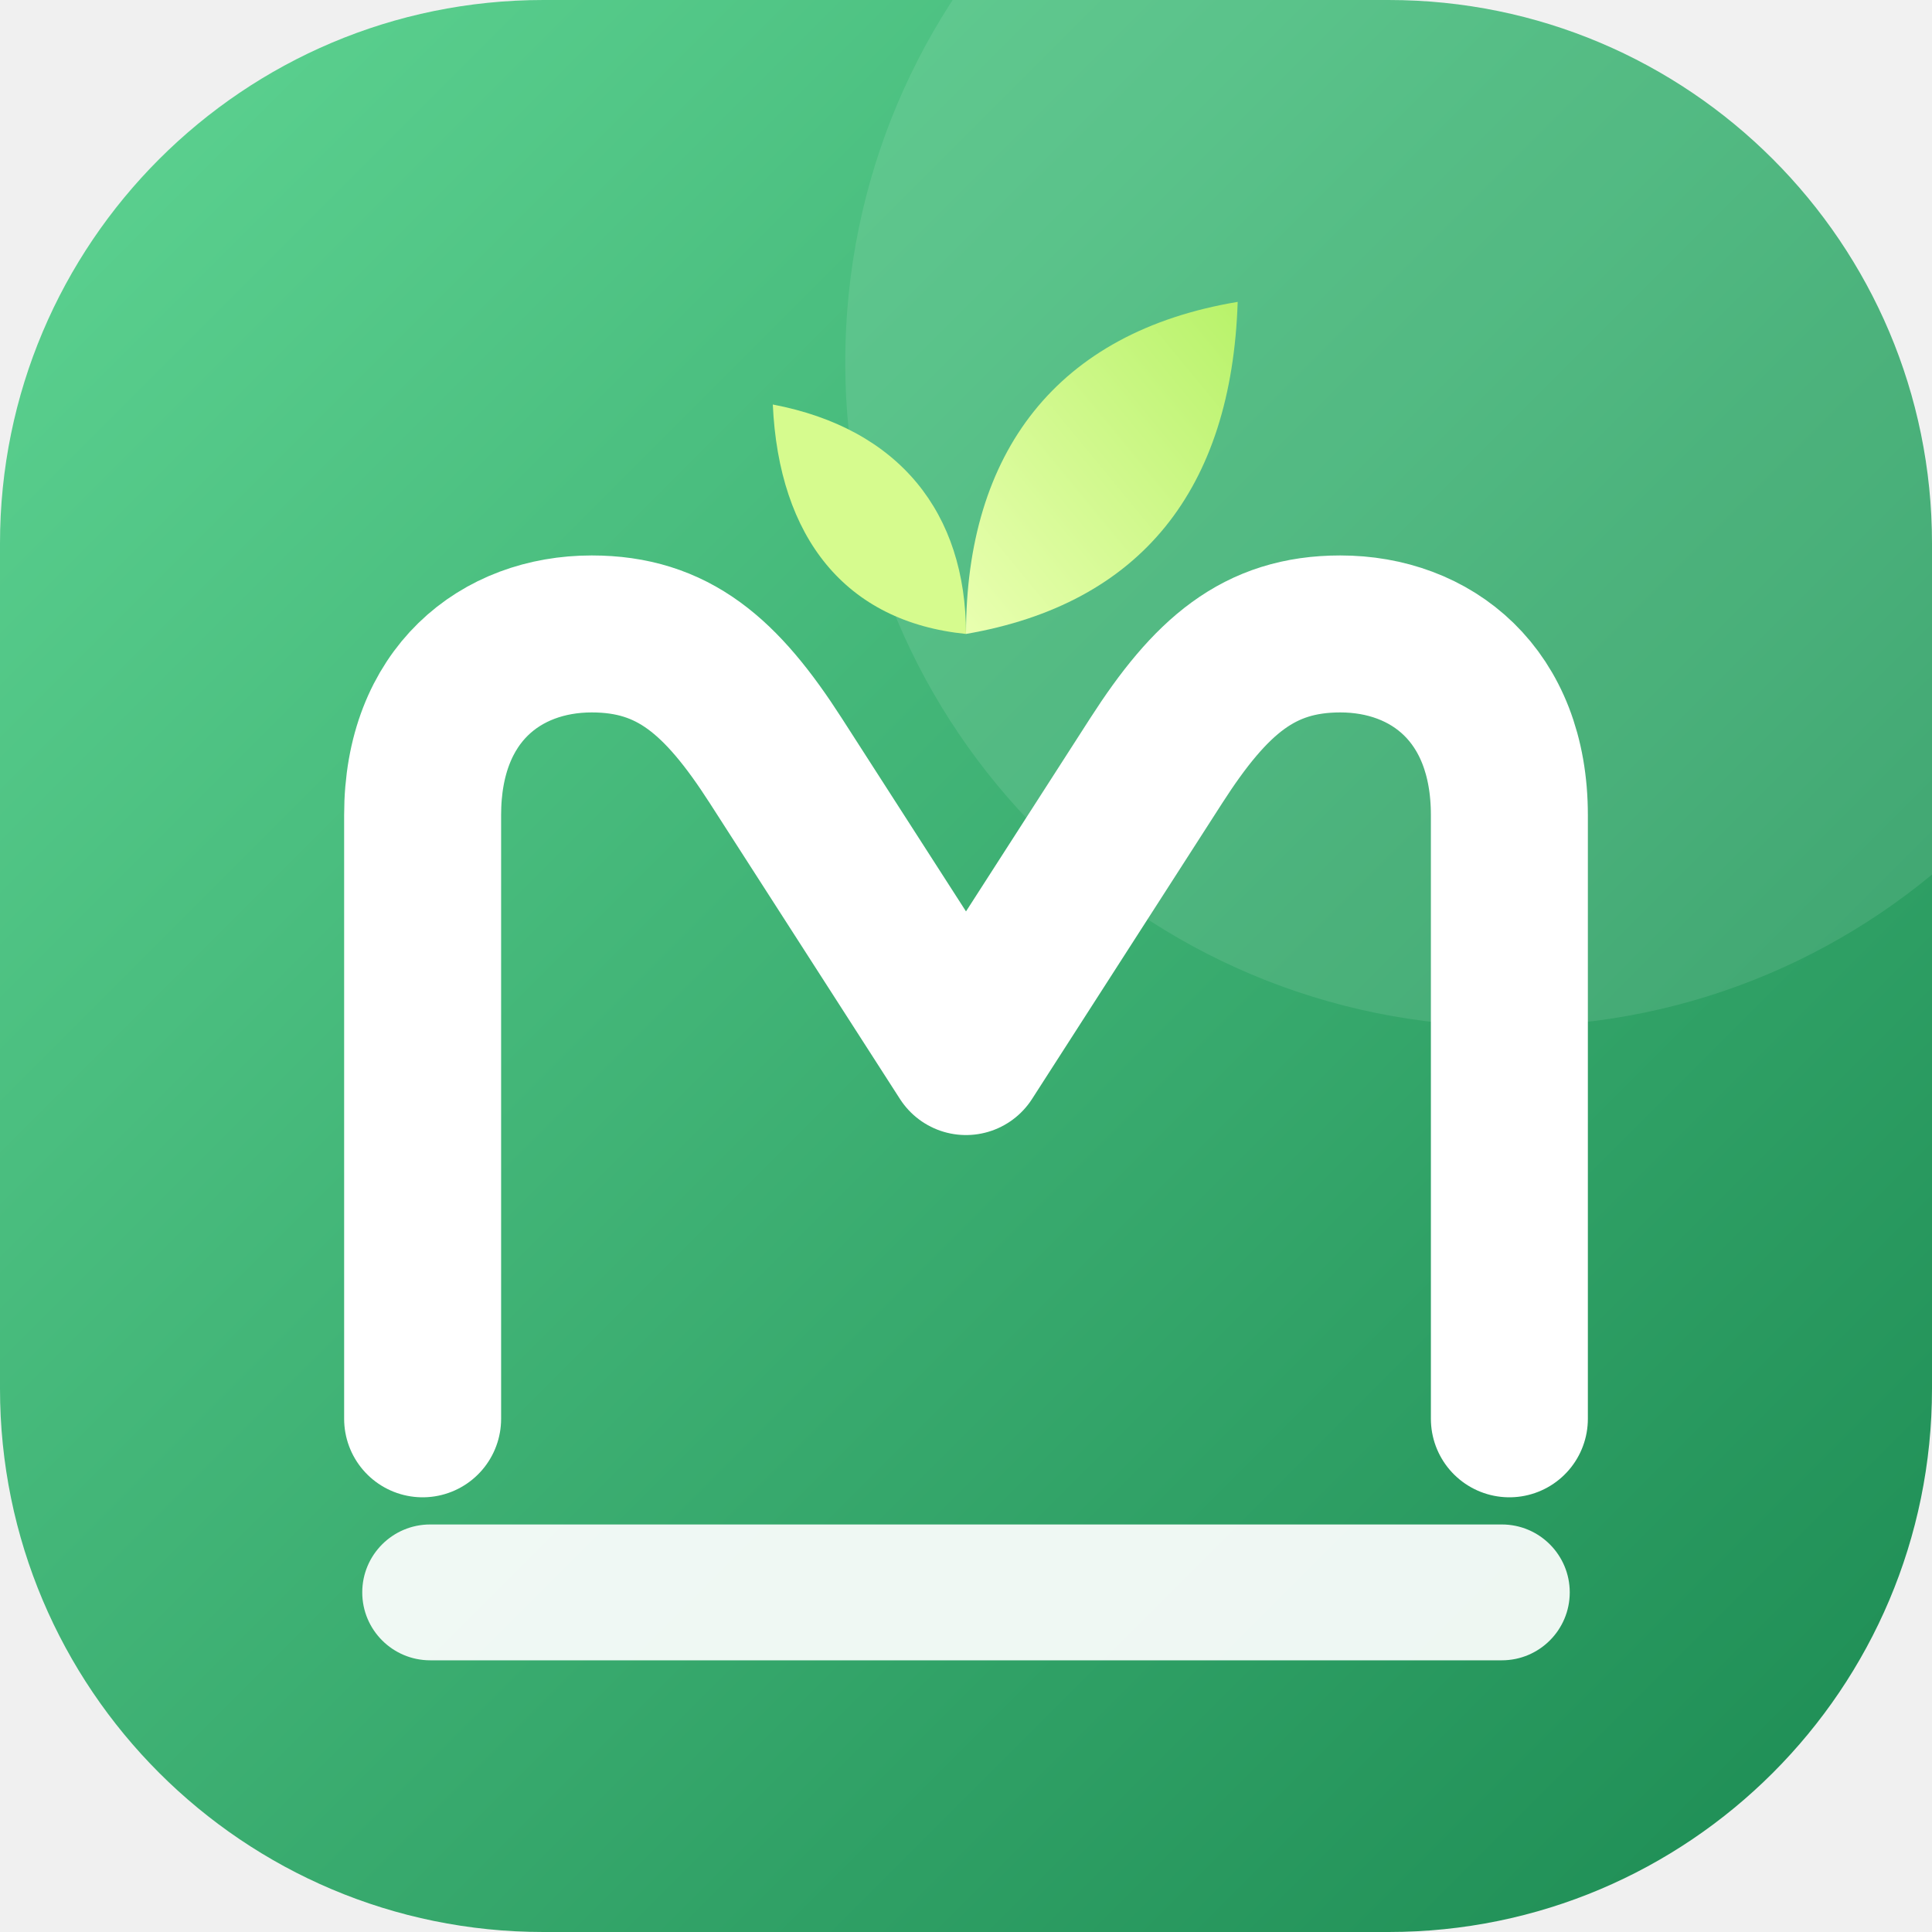
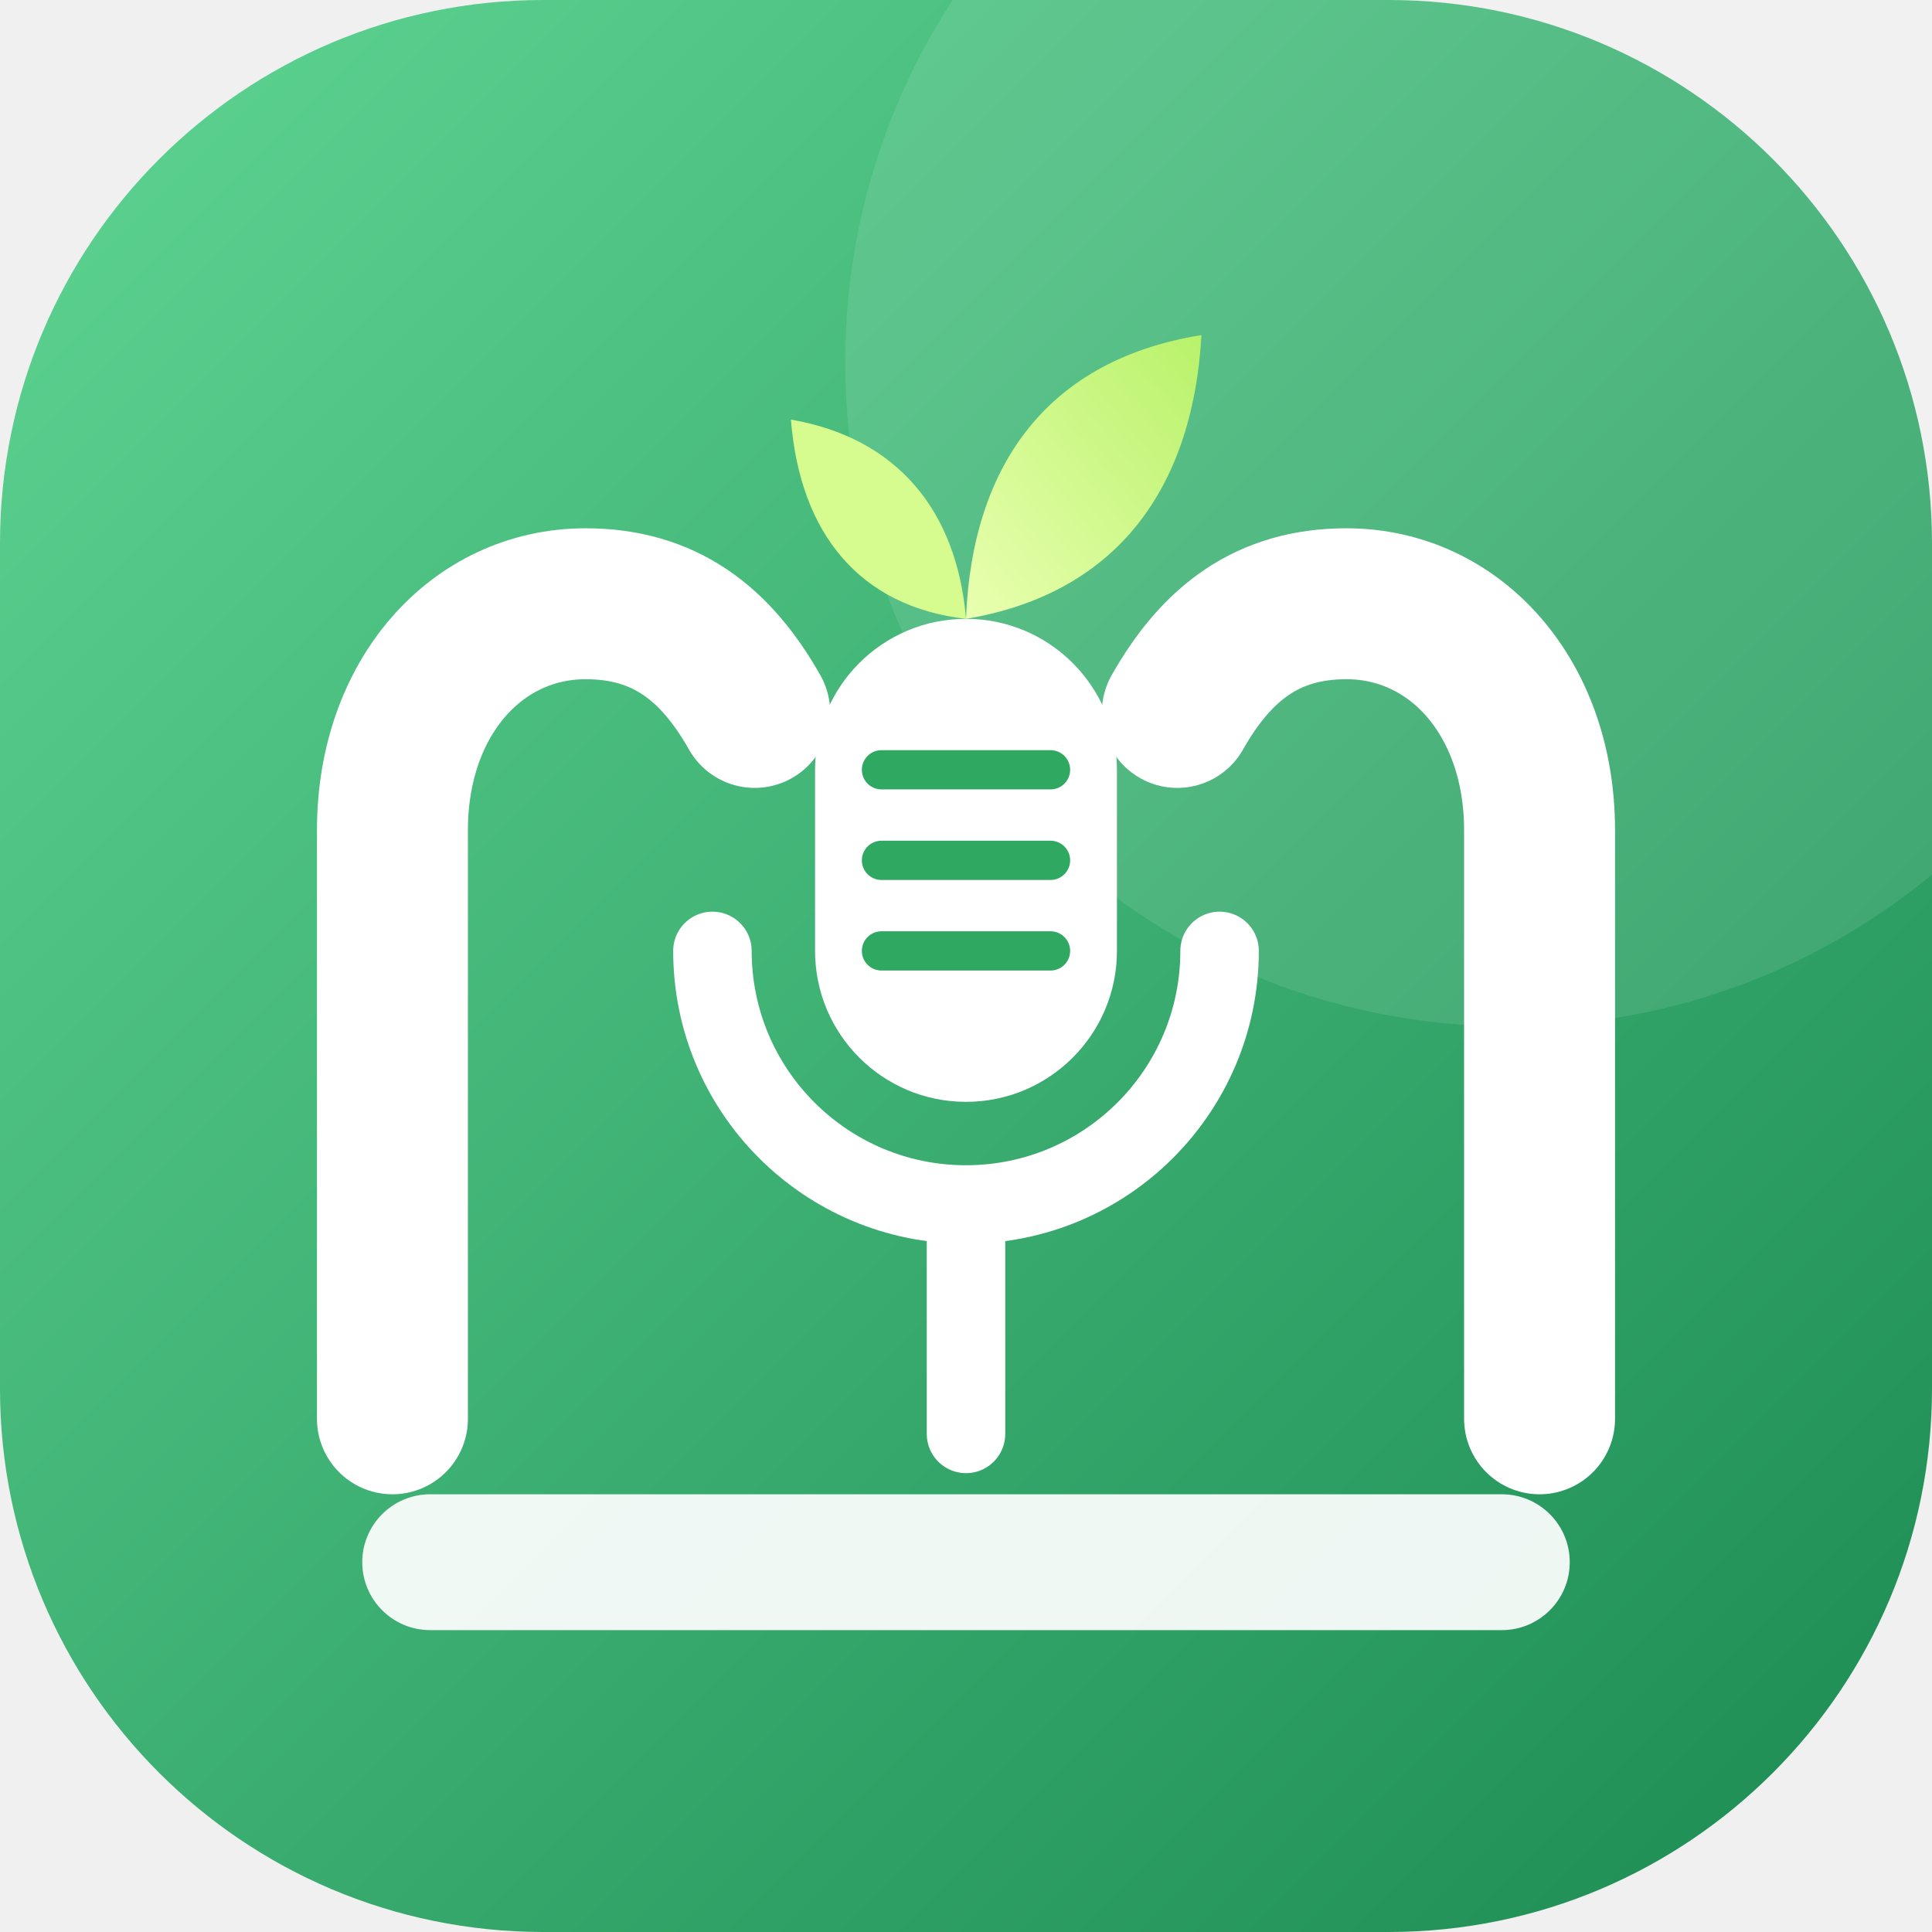
<svg xmlns="http://www.w3.org/2000/svg" viewBox="0 0 64 64" role="img" aria-label="MANBAR">
  <defs>
-     <linearGradient id="g" x1="0" y1="0" x2="1" y2="1">
+     <linearGradient id="mg" x1="0" y1="0" x2="1" y2="1">
      <stop offset="0" stop-color="#5fd593" />
      <stop offset="1" stop-color="#1b8a52" />
    </linearGradient>
-     <linearGradient id="l" x1="0" y1="1" x2="1" y2="0">
+     <linearGradient id="ml" x1="0" y1="1" x2="1" y2="0">
      <stop offset="0" stop-color="#e9ffb0" />
      <stop offset="1" stop-color="#b8f26a" />
    </linearGradient>
  </defs>
-   <rect width="64" height="64" rx="18" fill="url(#g)" />
+   <rect width="64" height="64" rx="18" fill="url(#mg)" />
  <circle cx="50" cy="12" r="22" fill="#fff" opacity=".10" />
-   <path d="M14 47V27c0-4 2.6-6 5.6-6 2.7 0 4.3 1.4 6.1 4.2L32 35l6.3-9.8c1.8-2.8 3.4-4.2 6.1-4.2 3 0 5.600 2 5.600 6v20" fill="none" stroke="#fff" stroke-width="5.2" stroke-linecap="round" stroke-linejoin="round" />
-   <rect x="12" y="50.500" width="40" height="4.500" rx="2.250" fill="#fff" opacity=".92" />
-   <path d="M32 21c0-6 3-10 9-11-.2 6.200-3.200 10-9 11z" fill="url(#l)" />
-   <path d="M32 21c0-4-2.200-6.800-6.400-7.600.2 4.400 2.400 7.200 6.400 7.600z" fill="#d6fb8e" />
+   <path d="M13 47V27.5c0-4.400 2.800-7.500 6.400-7.500 2.600 0 4.300 1.300 5.600 3.600" fill="none" stroke="#fff" stroke-width="5" stroke-linecap="round" stroke-linejoin="round" />
+   <path d="M51 47V27.5c0-4.400-2.800-7.500-6.400-7.500-2.600 0-4.300 1.300-5.600 3.600" fill="none" stroke="#fff" stroke-width="5" stroke-linecap="round" stroke-linejoin="round" />
+   <rect x="27" y="20.500" width="10" height="16" rx="5" fill="#fff" />
+   <path d="M29.200 25.500h5.600M29.200 28.500h5.600M29.200 31.500h5.600" stroke="#2fa862" stroke-width="1.300" stroke-linecap="round" />
+   <path d="M23.600 31.500a8.400 8.400 0 0 0 16.800 0" fill="none" stroke="#fff" stroke-width="2.600" stroke-linecap="round" />
+   <path d="M32 40v7.500" stroke="#fff" stroke-width="2.600" stroke-linecap="round" />
+   <rect x="12" y="49.500" width="40" height="4.500" rx="2.250" fill="#fff" opacity=".92" />
+   <path d="M32 20.500c.2-5.200 2.800-8.600 7.800-9.400-.3 5.300-3 8.600-7.800 9.400z" fill="url(#ml)" />
+   <path d="M32 20.500c-.3-3.600-2.300-6-5.800-6.600.3 3.800 2.300 6.200 5.800 6.600z" fill="#d6fb8e" />
</svg>
